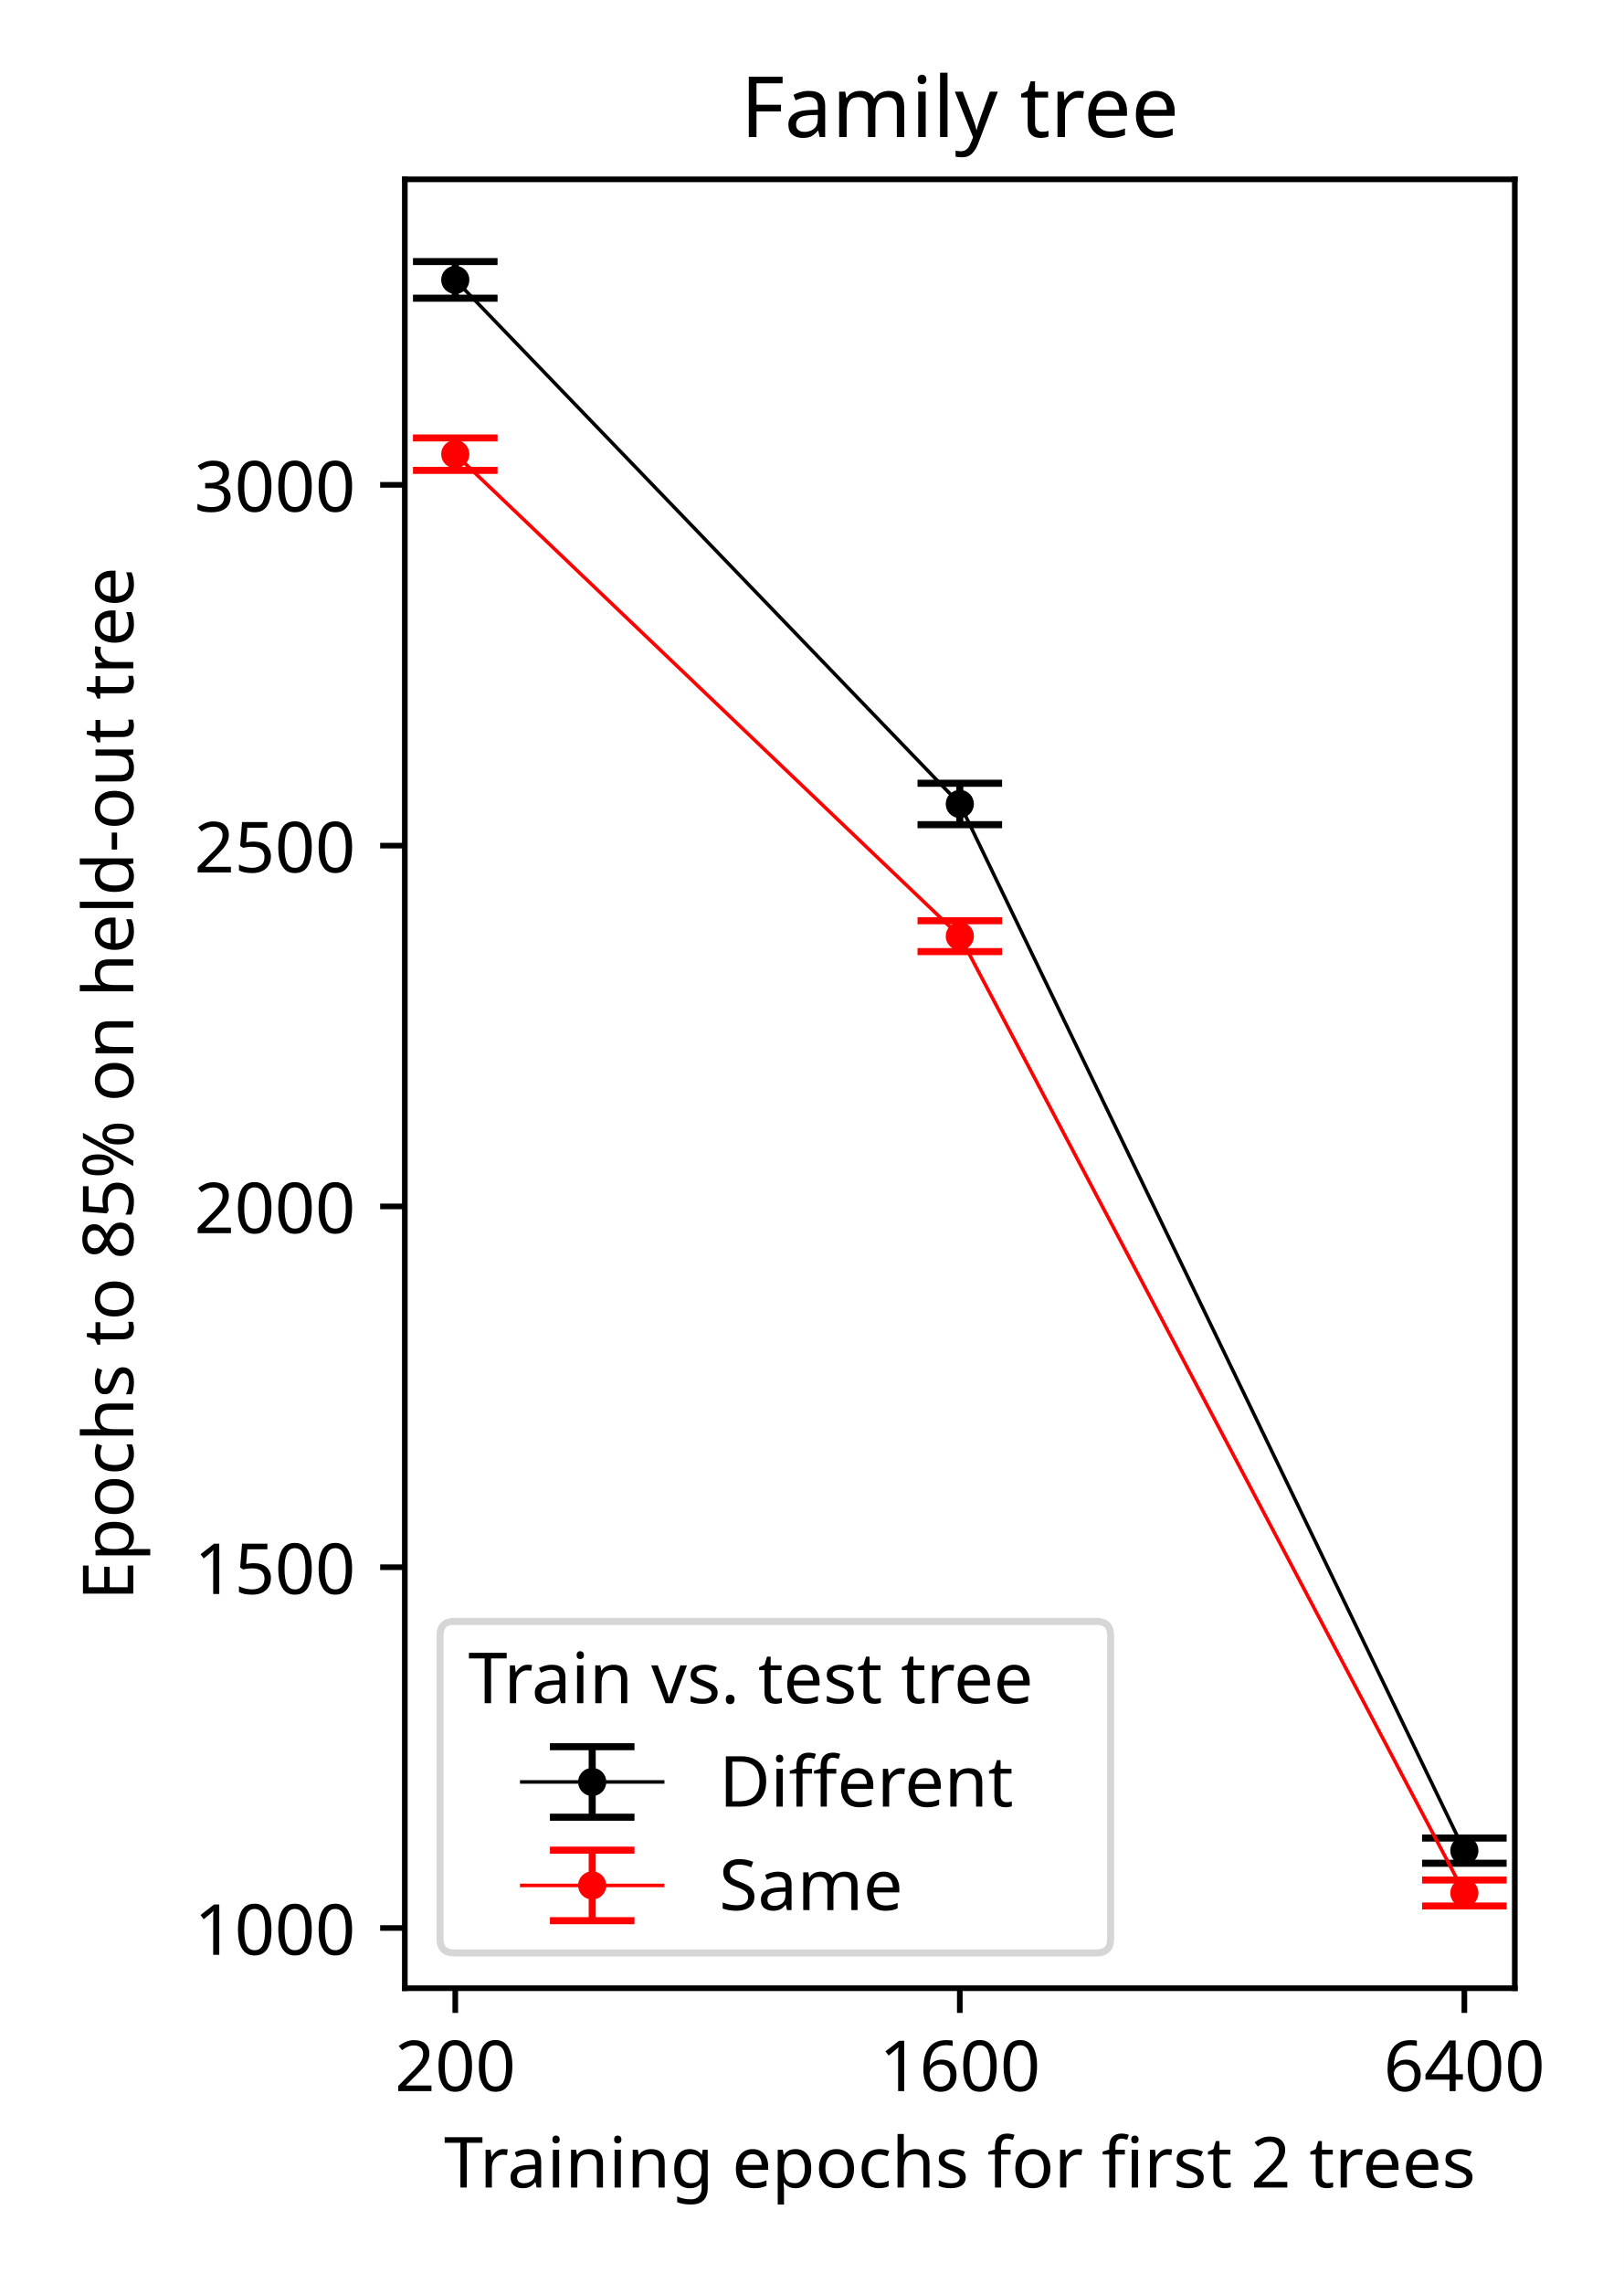
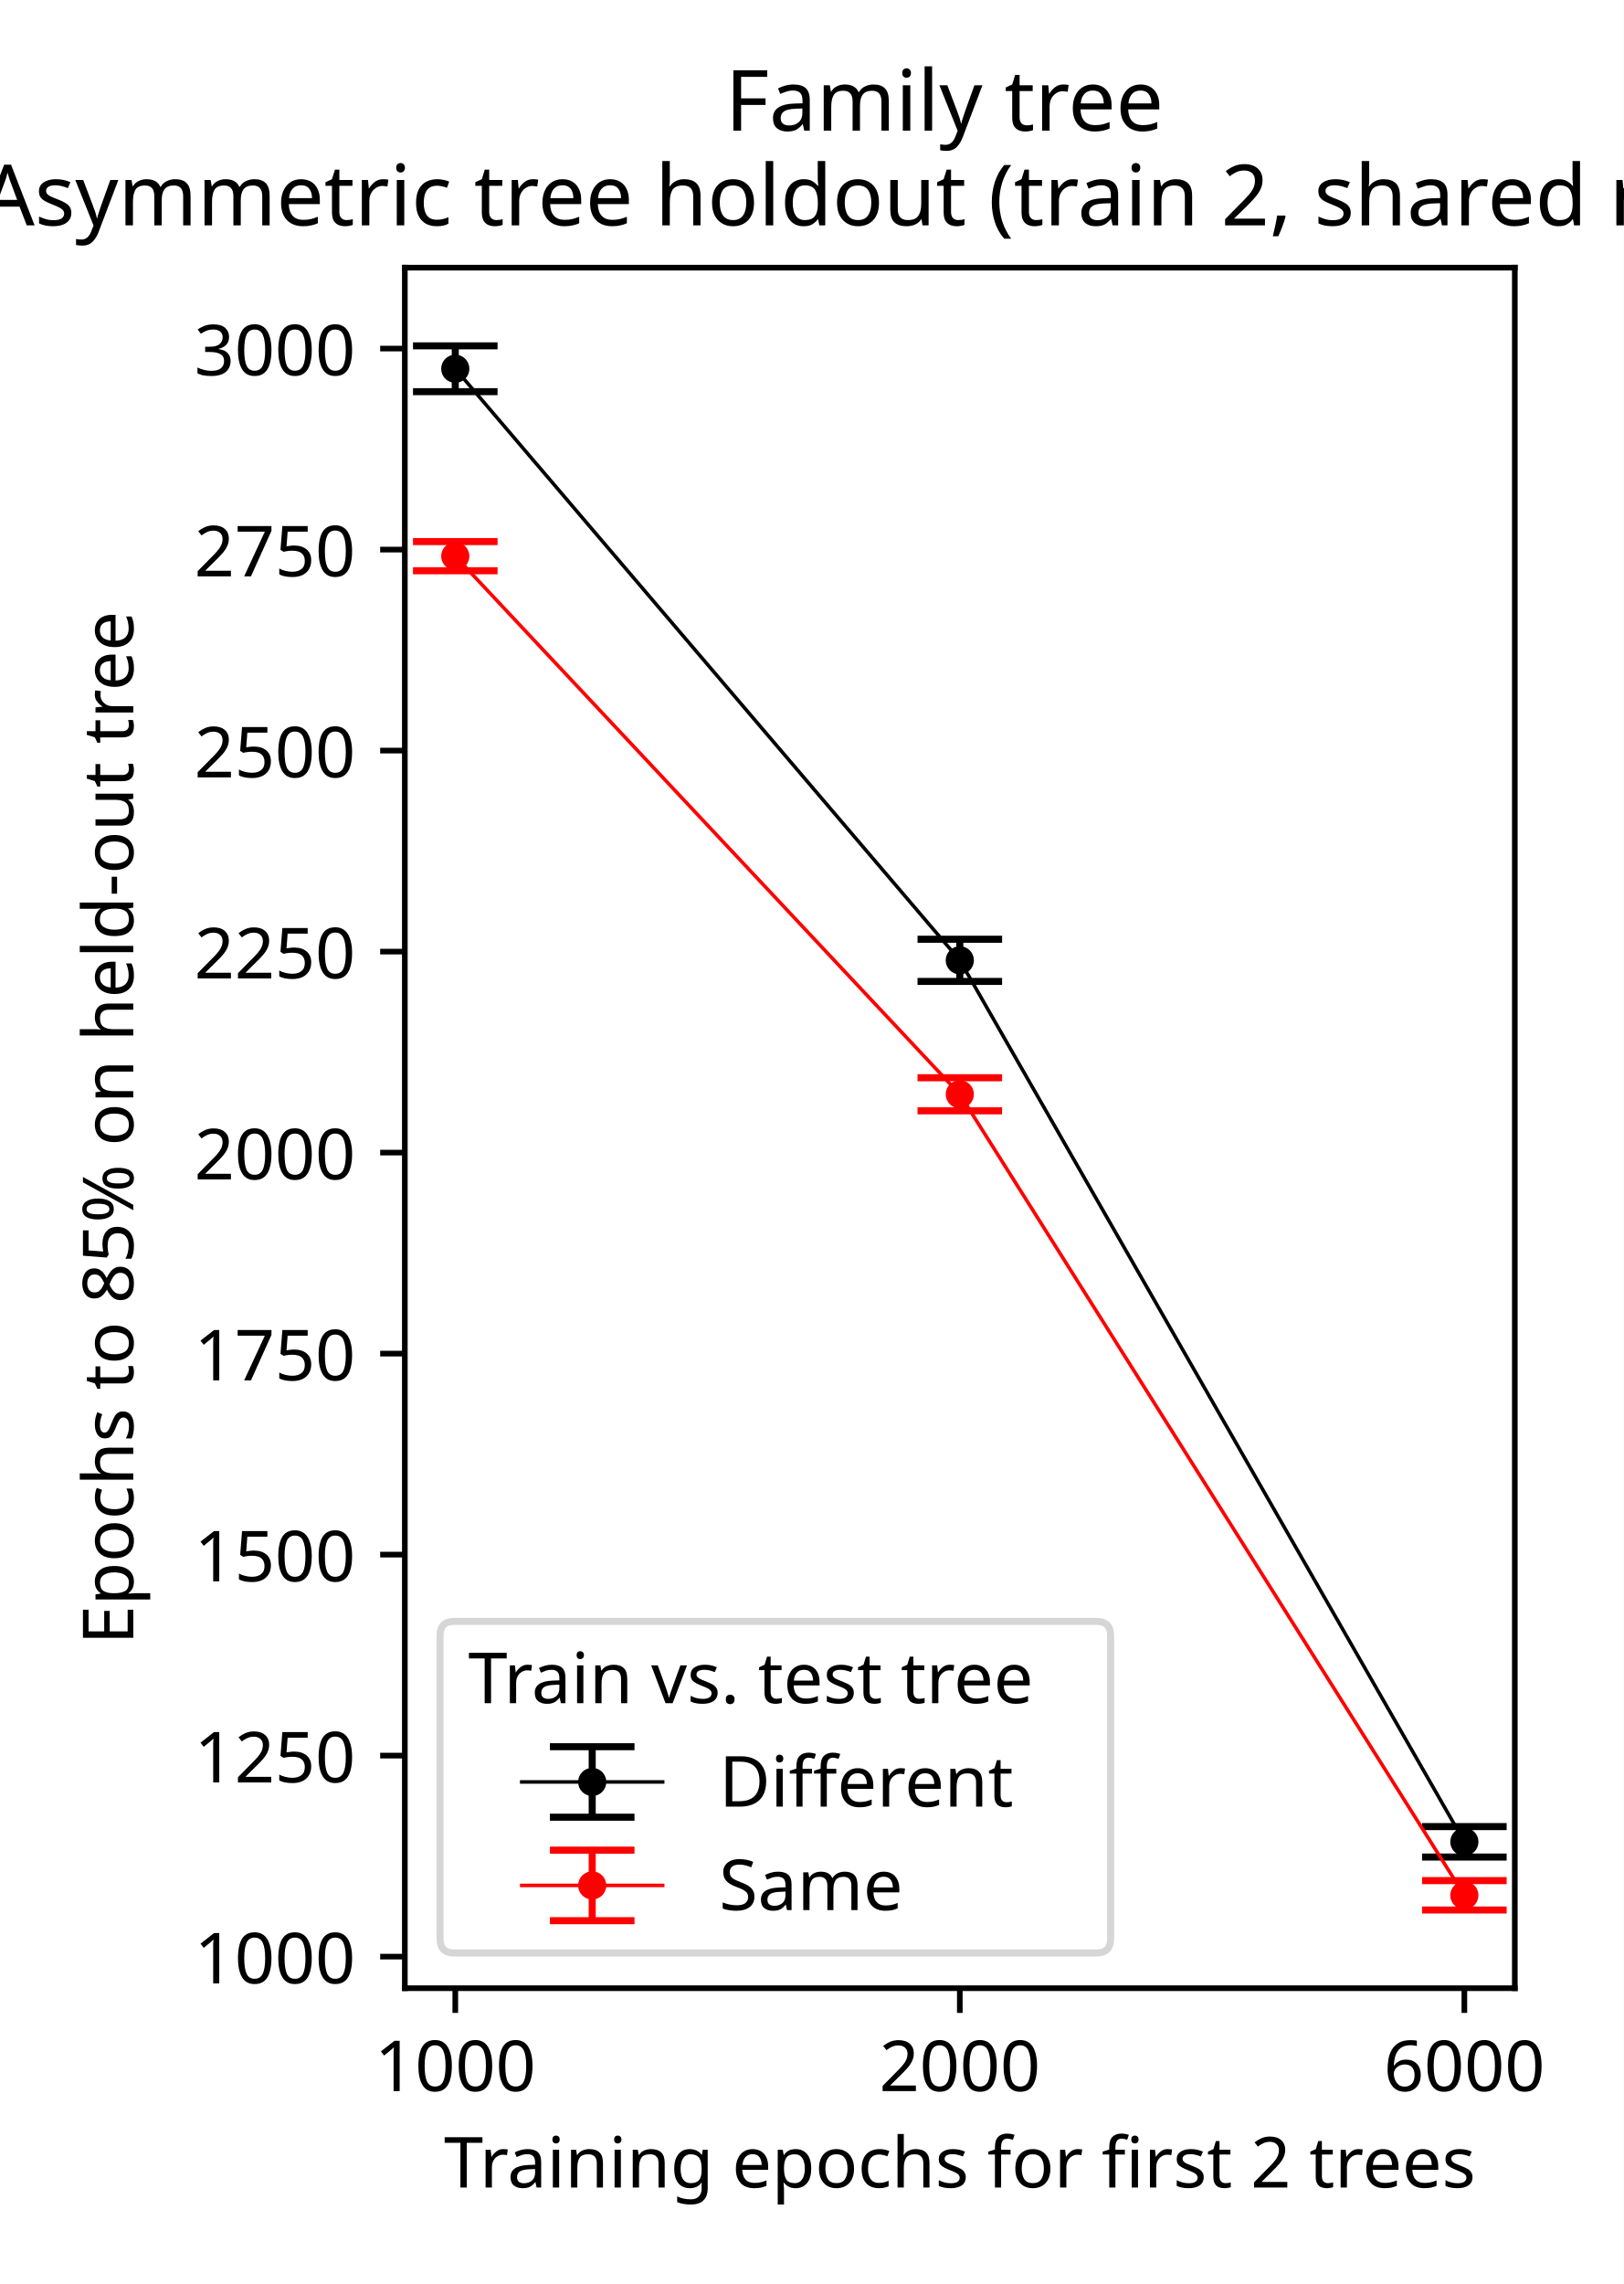
<svg xmlns="http://www.w3.org/2000/svg" xmlns:xlink="http://www.w3.org/1999/xlink" width="230.4pt" height="324pt" viewBox="0 0 230.4 324" version="1.1">
  <defs>
    <style type="text/css">*{stroke-linejoin: round; stroke-linecap: butt}</style>
  </defs>
  <g id="figure_1">
    <g id="patch_1">
      <path d="M 0 324  L 230.4 324  L 230.4 0  L 0 0  z " style="fill: #ffffff" />
    </g>
    <g id="axes_1">
      <g id="patch_2">
-         <path d="M 57.44 282.04  L 214.936 282.04  L 214.936 25.44  L 57.44 25.44  z " style="fill: #ffffff" />
+         <path d="M 57.44 282.04  L 214.936 282.04  L 214.936 37.968  L 57.44 37.968  z " style="fill: #ffffff" />
      </g>
      <g id="matplotlib.axis_1">
        <g id="xtick_1">
          <g id="line2d_1">
            <defs>
-               <path id="m2b07f21842" d="M 0 0  L 0 3.5  " style="stroke: #000000; stroke-width: 0.8" />
+               <path id="maea8b43fbd" d="M 0 0  L 0 3.5  " style="stroke: #000000; stroke-width: 0.8" />
            </defs>
            <g>
-               <use xlink:href="#m2b07f21842" x="64.599" y="282.04" style="stroke: #000000; stroke-width: 0.8" />
+               <use xlink:href="#maea8b43fbd" x="64.599" y="282.04" style="stroke: #000000; stroke-width: 0.8" />
            </g>
          </g>
          <g id="text_1">
-             <text style="font: 10px 'sans-serif'; text-anchor: middle" x="64.599" y="296.638" transform="rotate(-0, 64.59893, 296.6384)">200</text>
+             <text style="font: 10px 'sans-serif'; text-anchor: middle" x="64.599" y="296.638" transform="rotate(-0, 64.59893, 296.6384)">1000</text>
          </g>
        </g>
        <g id="xtick_2">
          <g id="line2d_2">
            <g>
-               <use xlink:href="#m2b07f21842" x="136.188" y="282.04" style="stroke: #000000; stroke-width: 0.8" />
+               <use xlink:href="#maea8b43fbd" x="136.188" y="282.04" style="stroke: #000000; stroke-width: 0.8" />
            </g>
          </g>
          <g id="text_2">
-             <text style="font: 10px 'sans-serif'; text-anchor: middle" x="136.188" y="296.638" transform="rotate(-0, 136.1882, 296.6384)">1600</text>
+             <text style="font: 10px 'sans-serif'; text-anchor: middle" x="136.188" y="296.638" transform="rotate(-0, 136.1882, 296.6384)">2000</text>
          </g>
        </g>
        <g id="xtick_3">
          <g id="line2d_3">
            <g>
-               <use xlink:href="#m2b07f21842" x="207.777" y="282.04" style="stroke: #000000; stroke-width: 0.8" />
+               <use xlink:href="#maea8b43fbd" x="207.777" y="282.04" style="stroke: #000000; stroke-width: 0.8" />
            </g>
          </g>
          <g id="text_3">
-             <text style="font: 10px 'sans-serif'; text-anchor: middle" x="207.777" y="296.638" transform="rotate(-0, 207.7774, 296.6384)">6400</text>
+             <text style="font: 10px 'sans-serif'; text-anchor: middle" x="207.777" y="296.638" transform="rotate(-0, 207.7774, 296.6384)">6000</text>
          </g>
        </g>
        <g id="text_4">
          <text style="font: 10px 'sans-serif'; text-anchor: middle" x="136.188" y="310.317" transform="rotate(-0, 136.1882, 310.3166)">Training epochs for first 2 trees</text>
        </g>
      </g>
      <g id="matplotlib.axis_2">
        <g id="ytick_1">
          <g id="line2d_4">
            <defs>
-               <path id="mb3b51bb33e" d="M 0 0  L -3.5 0  " style="stroke: #000000; stroke-width: 0.8" />
+               <path id="m250733e9ff" d="M 0 0  L -3.5 0  " style="stroke: #000000; stroke-width: 0.8" />
            </defs>
            <g>
-               <use xlink:href="#mb3b51bb33e" x="57.44" y="273.5" style="stroke: #000000; stroke-width: 0.8" />
+               <use xlink:href="#m250733e9ff" x="57.44" y="277.56" style="stroke: #000000; stroke-width: 0.8" />
            </g>
          </g>
          <g id="text_5">
-             <text style="font: 10px 'sans-serif'; text-anchor: end" x="50.44" y="277.3" transform="rotate(-0, 50.44, 277.2996)">1000</text>
+             <text style="font: 10px 'sans-serif'; text-anchor: end" x="50.44" y="281.36" transform="rotate(-0, 50.44, 281.3595)">1000</text>
          </g>
        </g>
        <g id="ytick_2">
          <g id="line2d_5">
            <g>
-               <use xlink:href="#mb3b51bb33e" x="57.44" y="222.32" style="stroke: #000000; stroke-width: 0.8" />
+               <use xlink:href="#m250733e9ff" x="57.44" y="249.046" style="stroke: #000000; stroke-width: 0.8" />
            </g>
          </g>
          <g id="text_6">
-             <text style="font: 10px 'sans-serif'; text-anchor: end" x="50.44" y="226.119" transform="rotate(-0, 50.44, 226.1189)">1500</text>
+             <text style="font: 10px 'sans-serif'; text-anchor: end" x="50.44" y="252.845" transform="rotate(-0, 50.44, 252.8454)">1250</text>
          </g>
        </g>
        <g id="ytick_3">
          <g id="line2d_6">
            <g>
-               <use xlink:href="#mb3b51bb33e" x="57.44" y="171.139" style="stroke: #000000; stroke-width: 0.8" />
+               <use xlink:href="#m250733e9ff" x="57.44" y="220.532" style="stroke: #000000; stroke-width: 0.8" />
            </g>
          </g>
          <g id="text_7">
-             <text style="font: 10px 'sans-serif'; text-anchor: end" x="50.44" y="174.938" transform="rotate(-0, 50.44, 174.9382)">2000</text>
+             <text style="font: 10px 'sans-serif'; text-anchor: end" x="50.44" y="224.331" transform="rotate(-0, 50.44, 224.3312)">1500</text>
          </g>
        </g>
        <g id="ytick_4">
          <g id="line2d_7">
            <g>
-               <use xlink:href="#mb3b51bb33e" x="57.44" y="119.958" style="stroke: #000000; stroke-width: 0.8" />
+               <use xlink:href="#m250733e9ff" x="57.44" y="192.018" style="stroke: #000000; stroke-width: 0.8" />
            </g>
          </g>
          <g id="text_8">
-             <text style="font: 10px 'sans-serif'; text-anchor: end" x="50.44" y="123.758" transform="rotate(-0, 50.44, 123.7575)">2500</text>
+             <text style="font: 10px 'sans-serif'; text-anchor: end" x="50.44" y="195.817" transform="rotate(-0, 50.44, 195.8171)">1750</text>
          </g>
        </g>
        <g id="ytick_5">
          <g id="line2d_8">
            <g>
-               <use xlink:href="#mb3b51bb33e" x="57.44" y="68.778" style="stroke: #000000; stroke-width: 0.8" />
+               <use xlink:href="#m250733e9ff" x="57.44" y="163.504" style="stroke: #000000; stroke-width: 0.8" />
            </g>
          </g>
          <g id="text_9">
-             <text style="font: 10px 'sans-serif'; text-anchor: end" x="50.44" y="72.577" transform="rotate(-0, 50.44, 72.57684)">3000</text>
-           </g>
-         </g>
-         <g id="text_10">
-           <text style="font: 10px 'sans-serif'; text-anchor: middle" x="18.91" y="153.74" transform="rotate(-90, 18.91031, 153.74)">Epochs to 85% on held-out tree</text>
+             <text style="font: 10px 'sans-serif'; text-anchor: end" x="50.44" y="167.303" transform="rotate(-0, 50.44, 167.3029)">2000</text>
+           </g>
+         </g>
+         <g id="ytick_6">
+           <g id="line2d_9">
+             <g>
+               <use xlink:href="#m250733e9ff" x="57.44" y="134.99" style="stroke: #000000; stroke-width: 0.8" />
+             </g>
+           </g>
+           <g id="text_10">
+             <text style="font: 10px 'sans-serif'; text-anchor: end" x="50.44" y="138.789" transform="rotate(-0, 50.44, 138.7888)">2250</text>
+           </g>
+         </g>
+         <g id="ytick_7">
+           <g id="line2d_10">
+             <g>
+               <use xlink:href="#m250733e9ff" x="57.44" y="106.475" style="stroke: #000000; stroke-width: 0.8" />
+             </g>
+           </g>
+           <g id="text_11">
+             <text style="font: 10px 'sans-serif'; text-anchor: end" x="50.44" y="110.275" transform="rotate(-0, 50.44, 110.2747)">2500</text>
+           </g>
+         </g>
+         <g id="ytick_8">
+           <g id="line2d_11">
+             <g>
+               <use xlink:href="#m250733e9ff" x="57.44" y="77.961" style="stroke: #000000; stroke-width: 0.8" />
+             </g>
+           </g>
+           <g id="text_12">
+             <text style="font: 10px 'sans-serif'; text-anchor: end" x="50.44" y="81.761" transform="rotate(-0, 50.44, 81.76054)">2750</text>
+           </g>
+         </g>
+         <g id="ytick_9">
+           <g id="line2d_12">
+             <g>
+               <use xlink:href="#m250733e9ff" x="57.44" y="49.447" style="stroke: #000000; stroke-width: 0.8" />
+             </g>
+           </g>
+           <g id="text_13">
+             <text style="font: 10px 'sans-serif'; text-anchor: end" x="50.44" y="53.246" transform="rotate(-0, 50.44, 53.2464)">3000</text>
+           </g>
+         </g>
+         <g id="text_14">
+           <text style="font: 10px 'sans-serif'; text-anchor: middle" x="18.91" y="160.004" transform="rotate(-90, 18.91031, 160.004)">Epochs to 85% on held-out tree</text>
        </g>
      </g>
      <g id="LineCollection_1">
-         <path d="M 64.599 42.302  L 64.599 37.104  " clip-path="url(#p8e0ef5824e)" style="fill: none; stroke: #000000" />
-         <path d="M 136.188 116.984  L 136.188 111.112  " clip-path="url(#p8e0ef5824e)" style="fill: none; stroke: #000000" />
-         <path d="M 207.777 264.313  L 207.777 260.739  " clip-path="url(#p8e0ef5824e)" style="fill: none; stroke: #000000" />
-       </g>
-       <g id="line2d_9">
-         <defs>
-           <path id="m592706848e" d="M 6 0  L -6 -0  " style="stroke: #000000" />
-         </defs>
-         <g clip-path="url(#p8e0ef5824e)">
-           <use xlink:href="#m592706848e" x="64.599" y="42.302" style="stroke: #000000" />
-           <use xlink:href="#m592706848e" x="136.188" y="116.984" style="stroke: #000000" />
-           <use xlink:href="#m592706848e" x="207.777" y="264.313" style="stroke: #000000" />
-         </g>
-       </g>
-       <g id="line2d_10">
-         <g clip-path="url(#p8e0ef5824e)">
-           <use xlink:href="#m592706848e" x="64.599" y="37.104" style="stroke: #000000" />
-           <use xlink:href="#m592706848e" x="136.188" y="111.112" style="stroke: #000000" />
-           <use xlink:href="#m592706848e" x="207.777" y="260.739" style="stroke: #000000" />
+         <path d="M 64.599 55.559  L 64.599 49.062  " clip-path="url(#p9bfdf7fa31)" style="fill: none; stroke: #000000" />
+         <path d="M 136.188 139.221  L 136.188 133.236  " clip-path="url(#p9bfdf7fa31)" style="fill: none; stroke: #000000" />
+         <path d="M 207.777 263.436  L 207.777 259.116  " clip-path="url(#p9bfdf7fa31)" style="fill: none; stroke: #000000" />
+       </g>
+       <g id="line2d_13">
+         <defs>
+           <path id="m6d649a3729" d="M 6 0  L -6 -0  " style="stroke: #000000" />
+         </defs>
+         <g clip-path="url(#p9bfdf7fa31)">
+           <use xlink:href="#m6d649a3729" x="64.599" y="55.559" style="stroke: #000000" />
+           <use xlink:href="#m6d649a3729" x="136.188" y="139.221" style="stroke: #000000" />
+           <use xlink:href="#m6d649a3729" x="207.777" y="263.436" style="stroke: #000000" />
+         </g>
+       </g>
+       <g id="line2d_14">
+         <g clip-path="url(#p9bfdf7fa31)">
+           <use xlink:href="#m6d649a3729" x="64.599" y="49.062" style="stroke: #000000" />
+           <use xlink:href="#m6d649a3729" x="136.188" y="133.236" style="stroke: #000000" />
+           <use xlink:href="#m6d649a3729" x="207.777" y="259.116" style="stroke: #000000" />
        </g>
      </g>
      <g id="LineCollection_2">
-         <path d="M 64.599 66.729  L 64.599 62.125  " clip-path="url(#p8e0ef5824e)" style="fill: none; stroke: #ff0000" />
-         <path d="M 136.188 134.992  L 136.188 130.608  " clip-path="url(#p8e0ef5824e)" style="fill: none; stroke: #ff0000" />
-         <path d="M 207.777 270.376  L 207.777 266.688  " clip-path="url(#p8e0ef5824e)" style="fill: none; stroke: #ff0000" />
-       </g>
-       <g id="line2d_11">
-         <defs>
-           <path id="mbaaef40929" d="M 6 0  L -6 -0  " style="stroke: #ff0000" />
-         </defs>
-         <g clip-path="url(#p8e0ef5824e)">
-           <use xlink:href="#mbaaef40929" x="64.599" y="66.729" style="fill: #ff0000; stroke: #ff0000" />
-           <use xlink:href="#mbaaef40929" x="136.188" y="134.992" style="fill: #ff0000; stroke: #ff0000" />
-           <use xlink:href="#mbaaef40929" x="207.777" y="270.376" style="fill: #ff0000; stroke: #ff0000" />
-         </g>
-       </g>
-       <g id="line2d_12">
-         <g clip-path="url(#p8e0ef5824e)">
-           <use xlink:href="#mbaaef40929" x="64.599" y="62.125" style="fill: #ff0000; stroke: #ff0000" />
-           <use xlink:href="#mbaaef40929" x="136.188" y="130.608" style="fill: #ff0000; stroke: #ff0000" />
-           <use xlink:href="#mbaaef40929" x="207.777" y="266.688" style="fill: #ff0000; stroke: #ff0000" />
-         </g>
-       </g>
-       <g id="line2d_13">
-         <path d="M 64.599 39.703  L 136.188 114.048  L 207.777 262.526  " clip-path="url(#p8e0ef5824e)" style="fill: none; stroke: #000000; stroke-width: 0.5; stroke-linecap: square" />
-         <defs>
-           <path id="mc3946a4456" d="M 0 1.5  C 0.398 1.5 0.779 1.342 1.061 1.061  C 1.342 0.779 1.5 0.398 1.5 0  C 1.5 -0.398 1.342 -0.779 1.061 -1.061  C 0.779 -1.342 0.398 -1.5 0 -1.5  C -0.398 -1.5 -0.779 -1.342 -1.061 -1.061  C -1.342 -0.779 -1.5 -0.398 -1.5 0  C -1.5 0.398 -1.342 0.779 -1.061 1.061  C -0.779 1.342 -0.398 1.5 0 1.5  z " style="stroke: #000000" />
-         </defs>
-         <g clip-path="url(#p8e0ef5824e)">
-           <use xlink:href="#mc3946a4456" x="64.599" y="39.703" style="stroke: #000000" />
-           <use xlink:href="#mc3946a4456" x="136.188" y="114.048" style="stroke: #000000" />
-           <use xlink:href="#mc3946a4456" x="207.777" y="262.526" style="stroke: #000000" />
-         </g>
-       </g>
-       <g id="line2d_14">
-         <path d="M 64.599 64.427  L 136.188 132.8  L 207.777 268.532  " clip-path="url(#p8e0ef5824e)" style="fill: none; stroke: #ff0000; stroke-width: 0.5; stroke-linecap: square" />
-         <defs>
-           <path id="mf38f9fd4b5" d="M 0 1.5  C 0.398 1.5 0.779 1.342 1.061 1.061  C 1.342 0.779 1.5 0.398 1.5 0  C 1.5 -0.398 1.342 -0.779 1.061 -1.061  C 0.779 -1.342 0.398 -1.5 0 -1.5  C -0.398 -1.5 -0.779 -1.342 -1.061 -1.061  C -1.342 -0.779 -1.5 -0.398 -1.5 0  C -1.5 0.398 -1.342 0.779 -1.061 1.061  C -0.779 1.342 -0.398 1.5 0 1.5  z " style="stroke: #ff0000" />
-         </defs>
-         <g clip-path="url(#p8e0ef5824e)">
-           <use xlink:href="#mf38f9fd4b5" x="64.599" y="64.427" style="fill: #ff0000; stroke: #ff0000" />
-           <use xlink:href="#mf38f9fd4b5" x="136.188" y="132.8" style="fill: #ff0000; stroke: #ff0000" />
-           <use xlink:href="#mf38f9fd4b5" x="207.777" y="268.532" style="fill: #ff0000; stroke: #ff0000" />
+         <path d="M 64.599 80.966  L 64.599 76.826  " clip-path="url(#p9bfdf7fa31)" style="fill: none; stroke: #ff0000" />
+         <path d="M 136.188 157.578  L 136.188 152.886  " clip-path="url(#p9bfdf7fa31)" style="fill: none; stroke: #ff0000" />
+         <path d="M 207.777 270.946  L 207.777 266.779  " clip-path="url(#p9bfdf7fa31)" style="fill: none; stroke: #ff0000" />
+       </g>
+       <g id="line2d_15">
+         <defs>
+           <path id="m1d3a1ccb61" d="M 6 0  L -6 -0  " style="stroke: #ff0000" />
+         </defs>
+         <g clip-path="url(#p9bfdf7fa31)">
+           <use xlink:href="#m1d3a1ccb61" x="64.599" y="80.966" style="fill: #ff0000; stroke: #ff0000" />
+           <use xlink:href="#m1d3a1ccb61" x="136.188" y="157.578" style="fill: #ff0000; stroke: #ff0000" />
+           <use xlink:href="#m1d3a1ccb61" x="207.777" y="270.946" style="fill: #ff0000; stroke: #ff0000" />
+         </g>
+       </g>
+       <g id="line2d_16">
+         <g clip-path="url(#p9bfdf7fa31)">
+           <use xlink:href="#m1d3a1ccb61" x="64.599" y="76.826" style="fill: #ff0000; stroke: #ff0000" />
+           <use xlink:href="#m1d3a1ccb61" x="136.188" y="152.886" style="fill: #ff0000; stroke: #ff0000" />
+           <use xlink:href="#m1d3a1ccb61" x="207.777" y="266.779" style="fill: #ff0000; stroke: #ff0000" />
+         </g>
+       </g>
+       <g id="line2d_17">
+         <path d="M 64.599 52.311  L 136.188 136.228  L 207.777 261.276  " clip-path="url(#p9bfdf7fa31)" style="fill: none; stroke: #000000; stroke-width: 0.5; stroke-linecap: square" />
+         <defs>
+           <path id="m3d8e9e99f0" d="M 0 1.5  C 0.398 1.5 0.779 1.342 1.061 1.061  C 1.342 0.779 1.5 0.398 1.5 0  C 1.5 -0.398 1.342 -0.779 1.061 -1.061  C 0.779 -1.342 0.398 -1.5 0 -1.5  C -0.398 -1.5 -0.779 -1.342 -1.061 -1.061  C -1.342 -0.779 -1.5 -0.398 -1.5 0  C -1.5 0.398 -1.342 0.779 -1.061 1.061  C -0.779 1.342 -0.398 1.5 0 1.5  z " style="stroke: #000000" />
+         </defs>
+         <g clip-path="url(#p9bfdf7fa31)">
+           <use xlink:href="#m3d8e9e99f0" x="64.599" y="52.311" style="stroke: #000000" />
+           <use xlink:href="#m3d8e9e99f0" x="136.188" y="136.228" style="stroke: #000000" />
+           <use xlink:href="#m3d8e9e99f0" x="207.777" y="261.276" style="stroke: #000000" />
+         </g>
+       </g>
+       <g id="line2d_18">
+         <path d="M 64.599 78.896  L 136.188 155.232  L 207.777 268.862  " clip-path="url(#p9bfdf7fa31)" style="fill: none; stroke: #ff0000; stroke-width: 0.5; stroke-linecap: square" />
+         <defs>
+           <path id="m88b002a9a6" d="M 0 1.5  C 0.398 1.5 0.779 1.342 1.061 1.061  C 1.342 0.779 1.5 0.398 1.5 0  C 1.5 -0.398 1.342 -0.779 1.061 -1.061  C 0.779 -1.342 0.398 -1.5 0 -1.5  C -0.398 -1.5 -0.779 -1.342 -1.061 -1.061  C -1.342 -0.779 -1.5 -0.398 -1.5 0  C -1.5 0.398 -1.342 0.779 -1.061 1.061  C -0.779 1.342 -0.398 1.5 0 1.5  z " style="stroke: #ff0000" />
+         </defs>
+         <g clip-path="url(#p9bfdf7fa31)">
+           <use xlink:href="#m88b002a9a6" x="64.599" y="78.896" style="fill: #ff0000; stroke: #ff0000" />
+           <use xlink:href="#m88b002a9a6" x="136.188" y="155.232" style="fill: #ff0000; stroke: #ff0000" />
+           <use xlink:href="#m88b002a9a6" x="207.777" y="268.862" style="fill: #ff0000; stroke: #ff0000" />
        </g>
      </g>
      <g id="patch_3">
-         <path d="M 57.44 282.04  L 57.44 25.44  " style="fill: none; stroke: #000000; stroke-width: 0.8; stroke-linejoin: miter; stroke-linecap: square" />
+         <path d="M 57.44 282.04  L 57.44 37.968  " style="fill: none; stroke: #000000; stroke-width: 0.8; stroke-linejoin: miter; stroke-linecap: square" />
      </g>
      <g id="patch_4">
-         <path d="M 214.936 282.04  L 214.936 25.44  " style="fill: none; stroke: #000000; stroke-width: 0.8; stroke-linejoin: miter; stroke-linecap: square" />
+         <path d="M 214.936 282.04  L 214.936 37.968  " style="fill: none; stroke: #000000; stroke-width: 0.8; stroke-linejoin: miter; stroke-linecap: square" />
      </g>
      <g id="patch_5">
        <path d="M 57.44 282.04  L 214.936 282.04  " style="fill: none; stroke: #000000; stroke-width: 0.8; stroke-linejoin: miter; stroke-linecap: square" />
      </g>
      <g id="patch_6">
-         <path d="M 57.44 25.44  L 214.936 25.44  " style="fill: none; stroke: #000000; stroke-width: 0.8; stroke-linejoin: miter; stroke-linecap: square" />
-       </g>
-       <g id="text_11">
-         <text style="font: 12px 'sans-serif'; text-anchor: middle" x="136.188" y="19.44" transform="rotate(-0, 136.1882, 19.44)">Family tree</text>
+         <path d="M 57.44 37.968  L 214.936 37.968  " style="fill: none; stroke: #000000; stroke-width: 0.8; stroke-linejoin: miter; stroke-linecap: square" />
+       </g>
+       <g id="text_15">
+         <text style="font: 12px 'sans-serif'" transform="translate(102.9041 18.53063)">Family tree</text>
+         <text style="font: 12px 'sans-serif'" transform="translate(-6.349318 31.968)">(Asymmetric tree holdout (train 2, shared rels))</text>
      </g>
      <g id="legend_1">
        <g id="patch_7">
          <path d="M 64.44 277.04  L 155.584 277.04  Q 157.584 277.04 157.584 275.04  L 157.584 232.006  Q 157.584 230.006 155.584 230.006  L 64.44 230.006  Q 62.44 230.006 62.44 232.006  L 62.44 275.04  Q 62.44 277.04 64.44 277.04  z " style="fill: #ffffff; opacity: 0.8; stroke: #cccccc; stroke-linejoin: miter" />
        </g>
-         <g id="text_12">
+         <g id="text_16">
          <text style="font: 10px 'sans-serif'; text-anchor: start" x="66.44" y="241.604" transform="rotate(-0, 66.44, 241.6041)">Train vs. test tree</text>
        </g>
        <g id="LineCollection_3">
          <path d="M 84.028 257.782  L 84.028 247.782  " style="fill: none; stroke: #000000" />
        </g>
-         <g id="line2d_15">
-           <g>
-             <use xlink:href="#m592706848e" x="84.028" y="257.782" style="stroke: #000000" />
-           </g>
-         </g>
-         <g id="line2d_16">
-           <g>
-             <use xlink:href="#m592706848e" x="84.028" y="247.782" style="stroke: #000000" />
-           </g>
-         </g>
-         <g id="line2d_17">
+         <g id="line2d_19">
+           <g>
+             <use xlink:href="#m6d649a3729" x="84.028" y="257.782" style="stroke: #000000" />
+           </g>
+         </g>
+         <g id="line2d_20">
+           <g>
+             <use xlink:href="#m6d649a3729" x="84.028" y="247.782" style="stroke: #000000" />
+           </g>
+         </g>
+         <g id="line2d_21">
          <path d="M 74.028 252.782  L 94.028 252.782  " style="fill: none; stroke: #000000; stroke-width: 0.5; stroke-linecap: square" />
        </g>
-         <g id="line2d_18">
-           <g>
-             <use xlink:href="#mc3946a4456" x="84.028" y="252.782" style="stroke: #000000" />
-           </g>
-         </g>
-         <g id="text_13">
+         <g id="line2d_22">
+           <g>
+             <use xlink:href="#m3d8e9e99f0" x="84.028" y="252.782" style="stroke: #000000" />
+           </g>
+         </g>
+         <g id="text_17">
          <text style="font: 10px 'sans-serif'; text-anchor: start" x="102.028" y="256.282" transform="rotate(-0, 102.0275, 256.2822)">Different</text>
        </g>
        <g id="LineCollection_4">
          <path d="M 84.028 272.46  L 84.028 262.46  " style="fill: none; stroke: #ff0000" />
        </g>
-         <g id="line2d_19">
-           <g>
-             <use xlink:href="#mbaaef40929" x="84.028" y="272.46" style="fill: #ff0000; stroke: #ff0000" />
-           </g>
-         </g>
-         <g id="line2d_20">
-           <g>
-             <use xlink:href="#mbaaef40929" x="84.028" y="262.46" style="fill: #ff0000; stroke: #ff0000" />
-           </g>
-         </g>
-         <g id="line2d_21">
+         <g id="line2d_23">
+           <g>
+             <use xlink:href="#m1d3a1ccb61" x="84.028" y="272.46" style="fill: #ff0000; stroke: #ff0000" />
+           </g>
+         </g>
+         <g id="line2d_24">
+           <g>
+             <use xlink:href="#m1d3a1ccb61" x="84.028" y="262.46" style="fill: #ff0000; stroke: #ff0000" />
+           </g>
+         </g>
+         <g id="line2d_25">
          <path d="M 74.028 267.46  L 94.028 267.46  " style="fill: none; stroke: #ff0000; stroke-width: 0.5; stroke-linecap: square" />
        </g>
-         <g id="line2d_22">
-           <g>
-             <use xlink:href="#mf38f9fd4b5" x="84.028" y="267.46" style="fill: #ff0000; stroke: #ff0000" />
-           </g>
-         </g>
-         <g id="text_14">
+         <g id="line2d_26">
+           <g>
+             <use xlink:href="#m88b002a9a6" x="84.028" y="267.46" style="fill: #ff0000; stroke: #ff0000" />
+           </g>
+         </g>
+         <g id="text_18">
          <text style="font: 10px 'sans-serif'; text-anchor: start" x="102.028" y="270.96" transform="rotate(-0, 102.0275, 270.9603)">Same</text>
        </g>
      </g>
    </g>
  </g>
  <defs>
-     <clipPath id="p8e0ef5824e">
-       <rect x="57.44" y="25.44" width="157.496" height="256.6" />
+     <clipPath id="p9bfdf7fa31">
+       <rect x="57.44" y="37.968" width="157.496" height="244.072" />
    </clipPath>
  </defs>
</svg>
